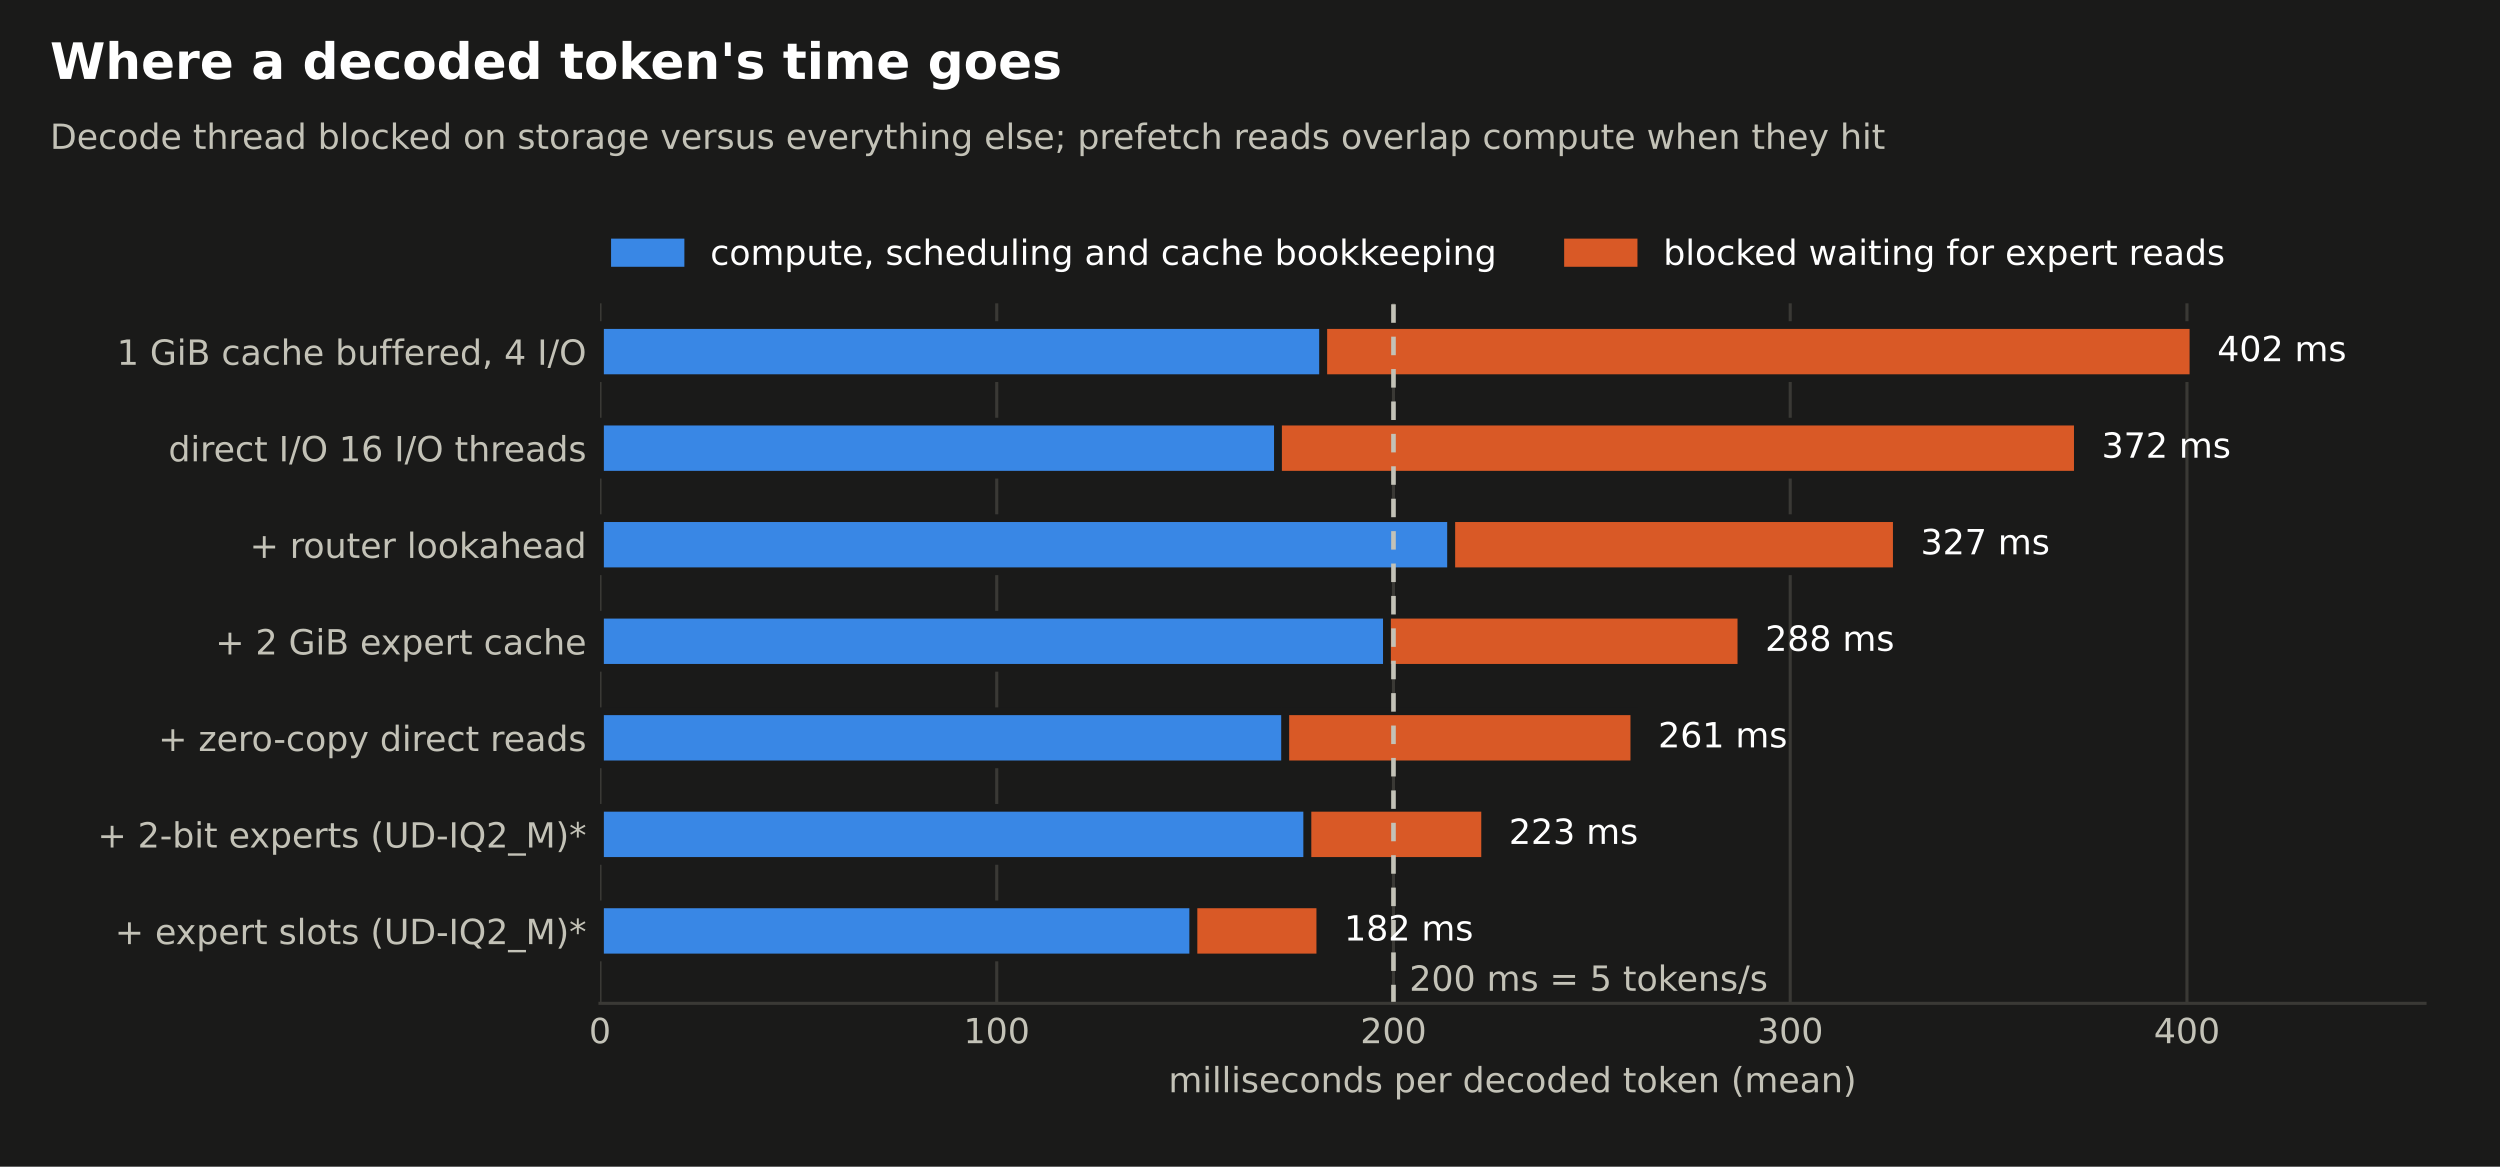
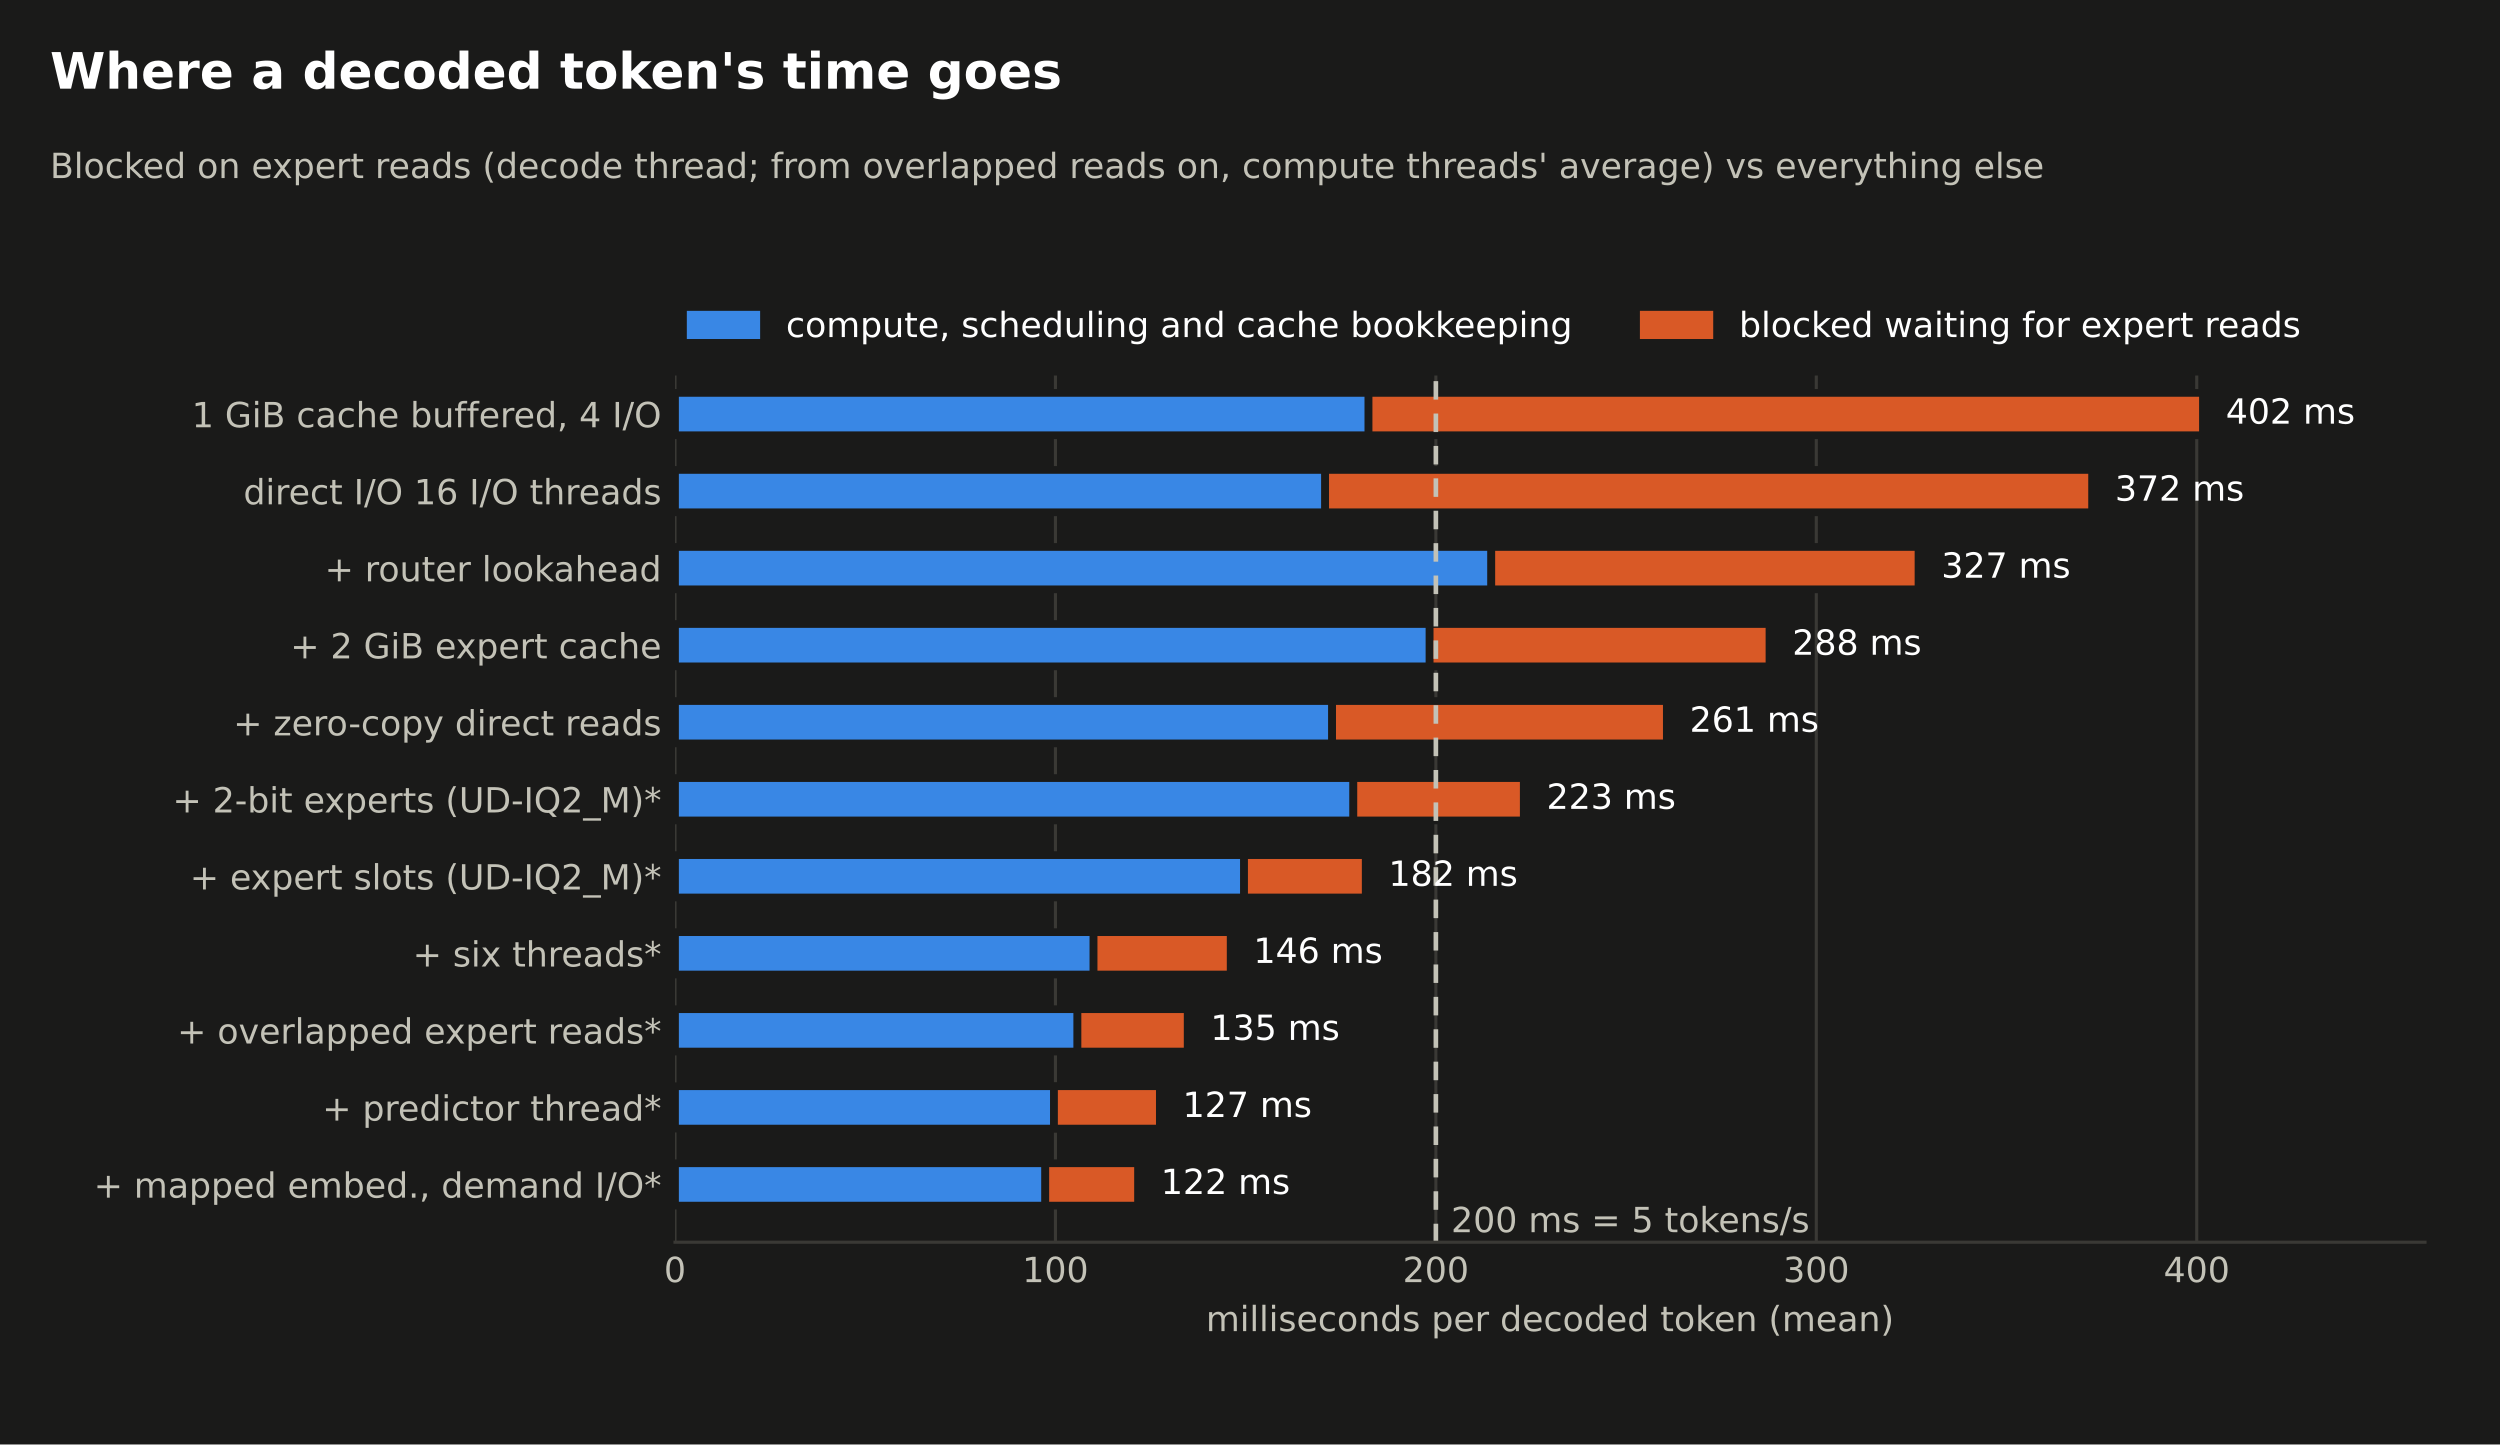
- <svg xmlns="http://www.w3.org/2000/svg" width="648pt" height="302.4pt" viewBox="0 0 648 302.4" version="1.1">
+ <svg xmlns="http://www.w3.org/2000/svg" width="648pt" height="374.4pt" viewBox="0 0 648 374.4" version="1.1">
  <defs>
    <style type="text/css">*{stroke-linejoin: round; stroke-linecap: butt}</style>
  </defs>
  <g id="figure_1">
    <g id="patch_1">
-       <path d="M 0 302.4  L 648 302.4  L 648 0  L 0 0  z " style="fill: #1a1a19" />
+       <path d="M 0 374.4  L 648 374.4  L 648 0  L 0 0  z " style="fill: #1a1a19" />
    </g>
    <g id="axes_1">
      <g id="patch_2">
-         <path d="M 155.52 260.064  L 628.56 260.064  L 628.56 78.624  L 155.52 78.624  z " style="fill: #1a1a19" />
+         <path d="M 174.96 321.984  L 628.56 321.984  L 628.56 97.344  L 174.96 97.344  z " style="fill: #1a1a19" />
      </g>
      <g id="matplotlib.axis_1">
        <g id="xtick_1">
          <g id="line2d_1">
-             <path d="M 155.52 260.064  L 155.52 78.624  " clip-path="url(#pe8aa1d877a)" style="fill: none; stroke: #3a3935; stroke-width: 0.8; stroke-linecap: square" />
+             <path d="M 174.96 321.984  L 174.96 97.344  " clip-path="url(#pd70dc46f4c)" style="fill: none; stroke: #3a3935; stroke-width: 0.8; stroke-linecap: square" />
          </g>
          <g id="line2d_2" />
          <g id="text_1">
-             <text style="font-size: 9px; font-family: 'DejaVu Sans'; text-anchor: middle; fill: #c3c2b7" x="155.52" y="270.403" transform="rotate(-0 155.52 270.4026)">0</text>
+             <text style="font-size: 9px; font-family: 'DejaVu Sans'; text-anchor: middle; fill: #c3c2b7" x="174.96" y="332.323" transform="rotate(-0 174.96 332.3226)">0</text>
          </g>
        </g>
        <g id="xtick_2">
          <g id="line2d_3">
-             <path d="M 258.355 260.064  L 258.355 78.624  " clip-path="url(#pe8aa1d877a)" style="fill: none; stroke: #3a3935; stroke-width: 0.8; stroke-linecap: square" />
+             <path d="M 273.569 321.984  L 273.569 97.344  " clip-path="url(#pd70dc46f4c)" style="fill: none; stroke: #3a3935; stroke-width: 0.8; stroke-linecap: square" />
          </g>
          <g id="line2d_4" />
          <g id="text_2">
-             <text style="font-size: 9px; font-family: 'DejaVu Sans'; text-anchor: middle; fill: #c3c2b7" x="258.355" y="270.403" transform="rotate(-0 258.3548 270.4026)">100</text>
+             <text style="font-size: 9px; font-family: 'DejaVu Sans'; text-anchor: middle; fill: #c3c2b7" x="273.569" y="332.323" transform="rotate(-0 273.5687 332.3226)">100</text>
          </g>
        </g>
        <g id="xtick_3">
          <g id="line2d_5">
-             <path d="M 361.19 260.064  L 361.19 78.624  " clip-path="url(#pe8aa1d877a)" style="fill: none; stroke: #3a3935; stroke-width: 0.8; stroke-linecap: square" />
+             <path d="M 372.177 321.984  L 372.177 97.344  " clip-path="url(#pd70dc46f4c)" style="fill: none; stroke: #3a3935; stroke-width: 0.8; stroke-linecap: square" />
          </g>
          <g id="line2d_6" />
          <g id="text_3">
-             <text style="font-size: 9px; font-family: 'DejaVu Sans'; text-anchor: middle; fill: #c3c2b7" x="361.19" y="270.403" transform="rotate(-0 361.1896 270.4026)">200</text>
+             <text style="font-size: 9px; font-family: 'DejaVu Sans'; text-anchor: middle; fill: #c3c2b7" x="372.177" y="332.323" transform="rotate(-0 372.1774 332.3226)">200</text>
          </g>
        </g>
        <g id="xtick_4">
          <g id="line2d_7">
-             <path d="M 464.024 260.064  L 464.024 78.624  " clip-path="url(#pe8aa1d877a)" style="fill: none; stroke: #3a3935; stroke-width: 0.8; stroke-linecap: square" />
+             <path d="M 470.786 321.984  L 470.786 97.344  " clip-path="url(#pd70dc46f4c)" style="fill: none; stroke: #3a3935; stroke-width: 0.8; stroke-linecap: square" />
          </g>
          <g id="line2d_8" />
          <g id="text_4">
-             <text style="font-size: 9px; font-family: 'DejaVu Sans'; text-anchor: middle; fill: #c3c2b7" x="464.024" y="270.403" transform="rotate(-0 464.0243 270.4026)">300</text>
+             <text style="font-size: 9px; font-family: 'DejaVu Sans'; text-anchor: middle; fill: #c3c2b7" x="470.786" y="332.323" transform="rotate(-0 470.7861 332.3226)">300</text>
          </g>
        </g>
        <g id="xtick_5">
          <g id="line2d_9">
-             <path d="M 566.859 260.064  L 566.859 78.624  " clip-path="url(#pe8aa1d877a)" style="fill: none; stroke: #3a3935; stroke-width: 0.8; stroke-linecap: square" />
+             <path d="M 569.395 321.984  L 569.395 97.344  " clip-path="url(#pd70dc46f4c)" style="fill: none; stroke: #3a3935; stroke-width: 0.8; stroke-linecap: square" />
          </g>
          <g id="line2d_10" />
          <g id="text_5">
-             <text style="font-size: 9px; font-family: 'DejaVu Sans'; text-anchor: middle; fill: #c3c2b7" x="566.859" y="270.403" transform="rotate(-0 566.8591 270.4026)">400</text>
+             <text style="font-size: 9px; font-family: 'DejaVu Sans'; text-anchor: middle; fill: #c3c2b7" x="569.395" y="332.323" transform="rotate(-0 569.3948 332.3226)">400</text>
          </g>
        </g>
        <g id="text_6">
-           <text style="font-size: 9px; font-family: 'DejaVu Sans'; text-anchor: middle; fill: #c3c2b7" x="392.04" y="283.113" transform="rotate(-0 392.04 283.1129)">milliseconds per decoded token (mean)</text>
+           <text style="font-size: 9px; font-family: 'DejaVu Sans'; text-anchor: middle; fill: #c3c2b7" x="401.76" y="345.033" transform="rotate(-0 401.76 345.0329)">milliseconds per decoded token (mean)</text>
        </g>
      </g>
      <g id="matplotlib.axis_2">
        <g id="ytick_1">
          <g id="line2d_11" />
          <g id="text_7">
-             <text style="font-size: 9px; font-family: 'DejaVu Sans'; text-anchor: end; fill: #c3c2b7" x="152.02" y="244.714" transform="rotate(-0 152.02 244.7136)">+ expert slots (UD-IQ2_M)*</text>
+             <text style="font-size: 9px; font-family: 'DejaVu Sans'; text-anchor: end; fill: #c3c2b7" x="171.46" y="310.427" transform="rotate(-0 171.46 310.4273)">+ mapped embed., demand I/O*</text>
          </g>
        </g>
        <g id="ytick_2">
          <g id="line2d_12" />
          <g id="text_8">
-             <text style="font-size: 9px; font-family: 'DejaVu Sans'; text-anchor: end; fill: #c3c2b7" x="152.02" y="219.687" transform="rotate(-0 152.02 219.6874)">+ 2-bit experts (UD-IQ2_M)*</text>
+             <text style="font-size: 9px; font-family: 'DejaVu Sans'; text-anchor: end; fill: #c3c2b7" x="171.46" y="290.459" transform="rotate(-0 171.46 290.4593)">+ predictor thread*</text>
          </g>
        </g>
        <g id="ytick_3">
          <g id="line2d_13" />
          <g id="text_9">
-             <text style="font-size: 9px; font-family: 'DejaVu Sans'; text-anchor: end; fill: #c3c2b7" x="152.02" y="194.661" transform="rotate(-0 152.02 194.6612)">+ zero-copy direct reads</text>
+             <text style="font-size: 9px; font-family: 'DejaVu Sans'; text-anchor: end; fill: #c3c2b7" x="171.46" y="270.491" transform="rotate(-0 171.46 270.4913)">+ overlapped expert reads*</text>
          </g>
        </g>
        <g id="ytick_4">
          <g id="line2d_14" />
          <g id="text_10">
-             <text style="font-size: 9px; font-family: 'DejaVu Sans'; text-anchor: end; fill: #c3c2b7" x="152.02" y="169.635" transform="rotate(-0 152.02 169.635)">+ 2 GiB expert cache</text>
+             <text style="font-size: 9px; font-family: 'DejaVu Sans'; text-anchor: end; fill: #c3c2b7" x="171.46" y="250.523" transform="rotate(-0 171.46 250.5233)">+ six threads*</text>
          </g>
        </g>
        <g id="ytick_5">
          <g id="line2d_15" />
          <g id="text_11">
-             <text style="font-size: 9px; font-family: 'DejaVu Sans'; text-anchor: end; fill: #c3c2b7" x="152.02" y="144.609" transform="rotate(-0 152.02 144.6088)">+ router lookahead</text>
+             <text style="font-size: 9px; font-family: 'DejaVu Sans'; text-anchor: end; fill: #c3c2b7" x="171.46" y="230.555" transform="rotate(-0 171.46 230.5553)">+ expert slots (UD-IQ2_M)*</text>
          </g>
        </g>
        <g id="ytick_6">
          <g id="line2d_16" />
          <g id="text_12">
-             <text style="font-size: 9px; font-family: 'DejaVu Sans'; text-anchor: end; fill: #c3c2b7" x="152.02" y="119.583" transform="rotate(-0 152.02 119.5826)">direct I/O 16 I/O threads</text>
+             <text style="font-size: 9px; font-family: 'DejaVu Sans'; text-anchor: end; fill: #c3c2b7" x="171.46" y="210.587" transform="rotate(-0 171.46 210.5873)">+ 2-bit experts (UD-IQ2_M)*</text>
          </g>
        </g>
        <g id="ytick_7">
          <g id="line2d_17" />
          <g id="text_13">
-             <text style="font-size: 9px; font-family: 'DejaVu Sans'; text-anchor: end; fill: #c3c2b7" x="152.02" y="94.556" transform="rotate(-0 152.02 94.5564)">1 GiB cache buffered, 4 I/O</text>
+             <text style="font-size: 9px; font-family: 'DejaVu Sans'; text-anchor: end; fill: #c3c2b7" x="171.46" y="190.619" transform="rotate(-0 171.46 190.6193)">+ zero-copy direct reads</text>
+           </g>
+         </g>
+         <g id="ytick_8">
+           <g id="line2d_18" />
+           <g id="text_14">
+             <text style="font-size: 9px; font-family: 'DejaVu Sans'; text-anchor: end; fill: #c3c2b7" x="171.46" y="170.651" transform="rotate(-0 171.46 170.6513)">+ 2 GiB expert cache</text>
+           </g>
+         </g>
+         <g id="ytick_9">
+           <g id="line2d_19" />
+           <g id="text_15">
+             <text style="font-size: 9px; font-family: 'DejaVu Sans'; text-anchor: end; fill: #c3c2b7" x="171.46" y="150.683" transform="rotate(-0 171.46 150.6833)">+ router lookahead</text>
+           </g>
+         </g>
+         <g id="ytick_10">
+           <g id="line2d_20" />
+           <g id="text_16">
+             <text style="font-size: 9px; font-family: 'DejaVu Sans'; text-anchor: end; fill: #c3c2b7" x="171.46" y="130.715" transform="rotate(-0 171.46 130.7153)">direct I/O 16 I/O threads</text>
+           </g>
+         </g>
+         <g id="ytick_11">
+           <g id="line2d_21" />
+           <g id="text_17">
+             <text style="font-size: 9px; font-family: 'DejaVu Sans'; text-anchor: end; fill: #c3c2b7" x="171.46" y="110.747" transform="rotate(-0 171.46 110.7473)">1 GiB cache buffered, 4 I/O</text>
          </g>
        </g>
      </g>
      <g id="patch_3">
-         <path d="M 155.52 98.019  L 342.995 98.019  L 342.995 84.255  L 155.52 84.255  z " clip-path="url(#pe8aa1d877a)" style="fill: #3987e5; stroke: #1a1a19; stroke-width: 2; stroke-linejoin: miter" />
+         <path d="M 174.96 112.819  L 354.731 112.819  L 354.731 101.837  L 174.96 101.837  z " clip-path="url(#pd70dc46f4c)" style="fill: #3987e5; stroke: #1a1a19; stroke-width: 2; stroke-linejoin: miter" />
      </g>
      <g id="patch_4">
-         <path d="M 342.995 98.019  L 568.539 98.019  L 568.539 84.255  L 342.995 84.255  z " clip-path="url(#pe8aa1d877a)" style="fill: #d95926; stroke: #1a1a19; stroke-width: 2; stroke-linejoin: miter" />
+         <path d="M 354.731 112.819  L 571.005 112.819  L 571.005 101.837  L 354.731 101.837  z " clip-path="url(#pd70dc46f4c)" style="fill: #d95926; stroke: #1a1a19; stroke-width: 2; stroke-linejoin: miter" />
      </g>
      <g id="patch_5">
-         <path d="M 155.52 123.046  L 331.266 123.046  L 331.266 109.281  L 155.52 109.281  z " clip-path="url(#pe8aa1d877a)" style="fill: #3987e5; stroke: #1a1a19; stroke-width: 2; stroke-linejoin: miter" />
+         <path d="M 174.96 132.787  L 343.484 132.787  L 343.484 121.805  L 174.96 121.805  z " clip-path="url(#pd70dc46f4c)" style="fill: #3987e5; stroke: #1a1a19; stroke-width: 2; stroke-linejoin: miter" />
      </g>
      <g id="patch_6">
-         <path d="M 331.266 123.046  L 538.575 123.046  L 538.575 109.281  L 331.266 109.281  z " clip-path="url(#pe8aa1d877a)" style="fill: #d95926; stroke: #1a1a19; stroke-width: 2; stroke-linejoin: miter" />
+         <path d="M 343.484 132.787  L 542.273 132.787  L 542.273 121.805  L 343.484 121.805  z " clip-path="url(#pd70dc46f4c)" style="fill: #d95926; stroke: #1a1a19; stroke-width: 2; stroke-linejoin: miter" />
      </g>
      <g id="patch_7">
-         <path d="M 155.52 148.072  L 376.173 148.072  L 376.173 134.307  L 155.52 134.307  z " clip-path="url(#pe8aa1d877a)" style="fill: #3987e5; stroke: #1a1a19; stroke-width: 2; stroke-linejoin: miter" />
+         <path d="M 174.96 152.755  L 386.545 152.755  L 386.545 141.773  L 174.96 141.773  z " clip-path="url(#pd70dc46f4c)" style="fill: #3987e5; stroke: #1a1a19; stroke-width: 2; stroke-linejoin: miter" />
      </g>
      <g id="patch_8">
-         <path d="M 376.173 148.072  L 491.651 148.072  L 491.651 134.307  L 376.173 134.307  z " clip-path="url(#pe8aa1d877a)" style="fill: #d95926; stroke: #1a1a19; stroke-width: 2; stroke-linejoin: miter" />
+         <path d="M 386.545 152.755  L 497.277 152.755  L 497.277 141.773  L 386.545 141.773  z " clip-path="url(#pd70dc46f4c)" style="fill: #d95926; stroke: #1a1a19; stroke-width: 2; stroke-linejoin: miter" />
      </g>
      <g id="patch_9">
-         <path d="M 155.52 173.098  L 359.509 173.098  L 359.509 159.334  L 155.52 159.334  z " clip-path="url(#pe8aa1d877a)" style="fill: #3987e5; stroke: #1a1a19; stroke-width: 2; stroke-linejoin: miter" />
+         <path d="M 174.96 172.723  L 370.566 172.723  L 370.566 161.741  L 174.96 161.741  z " clip-path="url(#pd70dc46f4c)" style="fill: #3987e5; stroke: #1a1a19; stroke-width: 2; stroke-linejoin: miter" />
      </g>
      <g id="patch_10">
-         <path d="M 359.509 173.098  L 451.367 173.098  L 451.367 159.334  L 359.509 159.334  z " clip-path="url(#pe8aa1d877a)" style="fill: #d95926; stroke: #1a1a19; stroke-width: 2; stroke-linejoin: miter" />
+         <path d="M 370.566 172.723  L 458.649 172.723  L 458.649 161.741  L 370.566 161.741  z " clip-path="url(#pd70dc46f4c)" style="fill: #d95926; stroke: #1a1a19; stroke-width: 2; stroke-linejoin: miter" />
      </g>
      <g id="patch_11">
-         <path d="M 155.52 198.124  L 333.149 198.124  L 333.149 184.36  L 155.52 184.36  z " clip-path="url(#pe8aa1d877a)" style="fill: #3987e5; stroke: #1a1a19; stroke-width: 2; stroke-linejoin: miter" />
+         <path d="M 174.96 192.691  L 345.289 192.691  L 345.289 181.709  L 174.96 181.709  z " clip-path="url(#pd70dc46f4c)" style="fill: #3987e5; stroke: #1a1a19; stroke-width: 2; stroke-linejoin: miter" />
      </g>
      <g id="patch_12">
-         <path d="M 333.149 198.124  L 423.619 198.124  L 423.619 184.36  L 333.149 184.36  z " clip-path="url(#pe8aa1d877a)" style="fill: #d95926; stroke: #1a1a19; stroke-width: 2; stroke-linejoin: miter" />
+         <path d="M 345.289 192.691  L 432.041 192.691  L 432.041 181.709  L 345.289 181.709  z " clip-path="url(#pd70dc46f4c)" style="fill: #d95926; stroke: #1a1a19; stroke-width: 2; stroke-linejoin: miter" />
      </g>
      <g id="patch_13">
-         <path d="M 155.52 223.15  L 338.89 223.15  L 338.89 209.386  L 155.52 209.386  z " clip-path="url(#pe8aa1d877a)" style="fill: #3987e5; stroke: #1a1a19; stroke-width: 2; stroke-linejoin: miter" />
+         <path d="M 174.96 212.659  L 350.794 212.659  L 350.794 201.677  L 174.96 201.677  z " clip-path="url(#pd70dc46f4c)" style="fill: #3987e5; stroke: #1a1a19; stroke-width: 2; stroke-linejoin: miter" />
      </g>
      <g id="patch_14">
-         <path d="M 338.89 223.15  L 384.945 223.15  L 384.945 209.386  L 338.89 209.386  z " clip-path="url(#pe8aa1d877a)" style="fill: #d95926; stroke: #1a1a19; stroke-width: 2; stroke-linejoin: miter" />
+         <path d="M 350.794 212.659  L 394.957 212.659  L 394.957 201.677  L 350.794 201.677  z " clip-path="url(#pd70dc46f4c)" style="fill: #d95926; stroke: #1a1a19; stroke-width: 2; stroke-linejoin: miter" />
      </g>
      <g id="patch_15">
-         <path d="M 155.52 248.177  L 309.344 248.177  L 309.344 234.412  L 155.52 234.412  z " clip-path="url(#pe8aa1d877a)" style="fill: #3987e5; stroke: #1a1a19; stroke-width: 2; stroke-linejoin: miter" />
+         <path d="M 174.96 232.627  L 322.462 232.627  L 322.462 221.645  L 174.96 221.645  z " clip-path="url(#pd70dc46f4c)" style="fill: #3987e5; stroke: #1a1a19; stroke-width: 2; stroke-linejoin: miter" />
      </g>
      <g id="patch_16">
-         <path d="M 309.344 248.177  L 342.224 248.177  L 342.224 234.412  L 309.344 234.412  z " clip-path="url(#pe8aa1d877a)" style="fill: #d95926; stroke: #1a1a19; stroke-width: 2; stroke-linejoin: miter" />
-       </g>
-       <g id="line2d_18">
-         <path d="M 361.19 260.064  L 361.19 78.624  " clip-path="url(#pe8aa1d877a)" style="fill: none; stroke-dasharray: 4.8,3.6; stroke-dashoffset: 0; stroke: #c3c2b7; stroke-width: 1.2" />
+         <path d="M 322.462 232.627  L 353.991 232.627  L 353.991 221.645  L 322.462 221.645  z " clip-path="url(#pd70dc46f4c)" style="fill: #d95926; stroke: #1a1a19; stroke-width: 2; stroke-linejoin: miter" />
      </g>
      <g id="patch_17">
-         <path d="M 155.52 260.064  L 628.56 260.064  " style="fill: none; stroke: #3a3935; stroke-width: 0.8; stroke-linejoin: miter; stroke-linecap: square" />
-       </g>
-       <g id="text_14">
-         <text style="font-size: 9px; font-family: 'DejaVu Sans'; text-anchor: start; fill: #ffffff" x="574.709" y="93.621" transform="rotate(-0 574.7087 93.62054)">402 ms</text>
-       </g>
-       <g id="text_15">
-         <text style="font-size: 9px; font-family: 'DejaVu Sans'; text-anchor: start; fill: #ffffff" x="544.745" y="118.647" transform="rotate(-0 544.7452 118.6467)">372 ms</text>
-       </g>
-       <g id="text_16">
-         <text style="font-size: 9px; font-family: 'DejaVu Sans'; text-anchor: start; fill: #ffffff" x="497.821" y="143.673" transform="rotate(-0 497.821 143.673)">327 ms</text>
-       </g>
-       <g id="text_17">
-         <text style="font-size: 9px; font-family: 'DejaVu Sans'; text-anchor: start; fill: #ffffff" x="457.537" y="168.699" transform="rotate(-0 457.5369 168.6992)">288 ms</text>
+         <path d="M 174.96 252.595  L 283.46 252.595  L 283.46 241.613  L 174.96 241.613  z " clip-path="url(#pd70dc46f4c)" style="fill: #3987e5; stroke: #1a1a19; stroke-width: 2; stroke-linejoin: miter" />
+       </g>
+       <g id="patch_18">
+         <path d="M 283.46 252.595  L 318.988 252.595  L 318.988 241.613  L 283.46 241.613  z " clip-path="url(#pd70dc46f4c)" style="fill: #d95926; stroke: #1a1a19; stroke-width: 2; stroke-linejoin: miter" />
+       </g>
+       <g id="patch_19">
+         <path d="M 174.96 272.563  L 279.282 272.563  L 279.282 261.581  L 174.96 261.581  z " clip-path="url(#pd70dc46f4c)" style="fill: #3987e5; stroke: #1a1a19; stroke-width: 2; stroke-linejoin: miter" />
+       </g>
+       <g id="patch_20">
+         <path d="M 279.282 272.563  L 307.844 272.563  L 307.844 261.581  L 279.282 261.581  z " clip-path="url(#pd70dc46f4c)" style="fill: #d95926; stroke: #1a1a19; stroke-width: 2; stroke-linejoin: miter" />
+       </g>
+       <g id="patch_21">
+         <path d="M 174.96 292.531  L 273.195 292.531  L 273.195 281.549  L 174.96 281.549  z " clip-path="url(#pd70dc46f4c)" style="fill: #3987e5; stroke: #1a1a19; stroke-width: 2; stroke-linejoin: miter" />
+       </g>
+       <g id="patch_22">
+         <path d="M 273.195 292.531  L 300.63 292.531  L 300.63 281.549  L 273.195 281.549  z " clip-path="url(#pd70dc46f4c)" style="fill: #d95926; stroke: #1a1a19; stroke-width: 2; stroke-linejoin: miter" />
+       </g>
+       <g id="patch_23">
+         <path d="M 174.96 312.499  L 270.941 312.499  L 270.941 301.517  L 174.96 301.517  z " clip-path="url(#pd70dc46f4c)" style="fill: #3987e5; stroke: #1a1a19; stroke-width: 2; stroke-linejoin: miter" />
+       </g>
+       <g id="patch_24">
+         <path d="M 270.941 312.499  L 294.981 312.499  L 294.981 301.517  L 270.941 301.517  z " clip-path="url(#pd70dc46f4c)" style="fill: #d95926; stroke: #1a1a19; stroke-width: 2; stroke-linejoin: miter" />
+       </g>
+       <g id="line2d_22">
+         <path d="M 372.177 321.984  L 372.177 97.344  " clip-path="url(#pd70dc46f4c)" style="fill: none; stroke-dasharray: 4.8,3.6; stroke-dashoffset: 0; stroke: #c3c2b7; stroke-width: 1.2" />
+       </g>
+       <g id="patch_25">
+         <path d="M 174.96 321.984  L 628.56 321.984  " style="fill: none; stroke: #3a3935; stroke-width: 0.8; stroke-linejoin: miter; stroke-linecap: square" />
      </g>
      <g id="text_18">
-         <text style="font-size: 9px; font-family: 'DejaVu Sans'; text-anchor: start; fill: #ffffff" x="429.789" y="193.725" transform="rotate(-0 429.7892 193.7254)">261 ms</text>
+         <text style="font-size: 9px; font-family: 'DejaVu Sans'; text-anchor: start; fill: #ffffff" x="576.922" y="109.811" transform="rotate(-0 576.9218 109.8114)">402 ms</text>
      </g>
      <g id="text_19">
-         <text style="font-size: 9px; font-family: 'DejaVu Sans'; text-anchor: start; fill: #ffffff" x="391.115" y="218.752" transform="rotate(-0 391.1151 218.7516)">223 ms</text>
+         <text style="font-size: 9px; font-family: 'DejaVu Sans'; text-anchor: start; fill: #ffffff" x="548.19" y="129.779" transform="rotate(-0 548.1896 129.7794)">372 ms</text>
      </g>
      <g id="text_20">
-         <text style="font-size: 9px; font-family: 'DejaVu Sans'; text-anchor: start; fill: #ffffff" x="348.394" y="243.778" transform="rotate(-0 348.3939 243.7778)">182 ms</text>
+         <text style="font-size: 9px; font-family: 'DejaVu Sans'; text-anchor: start; fill: #ffffff" x="503.194" y="149.747" transform="rotate(-0 503.1938 149.7474)">327 ms</text>
      </g>
      <g id="text_21">
-         <text style="font-size: 9px; font-family: 'DejaVu Sans'; text-anchor: start; fill: #c3c2b7" x="365.303" y="256.811" transform="rotate(-0 365.303 256.8106)">200 ms = 5 tokens/s</text>
+         <text style="font-size: 9px; font-family: 'DejaVu Sans'; text-anchor: start; fill: #ffffff" x="464.565" y="169.715" transform="rotate(-0 464.5653 169.7154)">288 ms</text>
+       </g>
+       <g id="text_22">
+         <text style="font-size: 9px; font-family: 'DejaVu Sans'; text-anchor: start; fill: #ffffff" x="437.958" y="189.683" transform="rotate(-0 437.9579 189.6834)">261 ms</text>
+       </g>
+       <g id="text_23">
+         <text style="font-size: 9px; font-family: 'DejaVu Sans'; text-anchor: start; fill: #ffffff" x="400.873" y="209.651" transform="rotate(-0 400.8731 209.6514)">223 ms</text>
+       </g>
+       <g id="text_24">
+         <text style="font-size: 9px; font-family: 'DejaVu Sans'; text-anchor: start; fill: #ffffff" x="359.908" y="229.619" transform="rotate(-0 359.9076 229.6194)">182 ms</text>
+       </g>
+       <g id="text_25">
+         <text style="font-size: 9px; font-family: 'DejaVu Sans'; text-anchor: start; fill: #ffffff" x="324.904" y="249.587" transform="rotate(-0 324.9041 249.5874)">146 ms</text>
+       </g>
+       <g id="text_26">
+         <text style="font-size: 9px; font-family: 'DejaVu Sans'; text-anchor: start; fill: #ffffff" x="313.761" y="269.555" transform="rotate(-0 313.7608 269.5554)">135 ms</text>
+       </g>
+       <g id="text_27">
+         <text style="font-size: 9px; font-family: 'DejaVu Sans'; text-anchor: start; fill: #ffffff" x="306.546" y="289.523" transform="rotate(-0 306.5461 289.5234)">127 ms</text>
+       </g>
+       <g id="text_28">
+         <text style="font-size: 9px; font-family: 'DejaVu Sans'; text-anchor: start; fill: #ffffff" x="300.897" y="309.491" transform="rotate(-0 300.8973 309.4914)">122 ms</text>
+       </g>
+       <g id="text_29">
+         <text style="font-size: 9px; font-family: 'DejaVu Sans'; text-anchor: start; fill: #c3c2b7" x="376.122" y="319.388" transform="rotate(-0 376.1217 319.3882)">200 ms = 5 tokens/s</text>
      </g>
      <g id="legend_1">
-         <g id="patch_18">
-           <path d="M 158.89 68.652  L 176.89 68.652  L 176.89 62.352  L 158.89 62.352  z " style="fill: #3987e5; stroke: #3987e5; stroke-linejoin: miter" />
-         </g>
-         <g id="text_22">
-           <text style="font-size: 9px; font-family: 'DejaVu Sans'; text-anchor: start; fill: #ffffff" x="184.09" y="68.652" transform="rotate(-0 184.0896 68.65228)">compute, scheduling and cache bookkeeping</text>
-         </g>
-         <g id="patch_19">
-           <path d="M 405.928 68.652  L 423.928 68.652  L 423.928 62.352  L 405.928 62.352  z " style="fill: #d95926; stroke: #d95926; stroke-linejoin: miter" />
-         </g>
-         <g id="text_23">
-           <text style="font-size: 9px; font-family: 'DejaVu Sans'; text-anchor: start; fill: #ffffff" x="431.128" y="68.652" transform="rotate(-0 431.1284 68.65228)">blocked waiting for expert reads</text>
-         </g>
-       </g>
-     </g>
-     <g id="text_24">
-       <text style="font-weight: 700; font-size: 13px; font-family: 'DejaVu Sans'; text-anchor: start; fill: #ffffff" x="12.96" y="20.462" transform="rotate(-0 12.96 20.46197)">Where a decoded token's time goes</text>
-     </g>
-     <g id="text_25">
-       <text style="font-size: 9px; font-family: 'DejaVu Sans'; text-anchor: start; fill: #c3c2b7" x="12.96" y="38.591" transform="rotate(-0 12.96 38.59059)">Decode thread blocked on storage versus everything else; prefetch reads overlap compute when they hit</text>
+         <g id="patch_26">
+           <path d="M 178.524 87.372  L 196.524 87.372  L 196.524 81.072  L 178.524 81.072  z " style="fill: #3987e5; stroke: #3987e5; stroke-linejoin: miter" />
+         </g>
+         <g id="text_30">
+           <text style="font-size: 9px; font-family: 'DejaVu Sans'; text-anchor: start; fill: #ffffff" x="203.724" y="87.372" transform="rotate(-0 203.724 87.37228)">compute, scheduling and cache bookkeeping</text>
+         </g>
+         <g id="patch_27">
+           <path d="M 425.563 87.372  L 443.563 87.372  L 443.563 81.072  L 425.563 81.072  z " style="fill: #d95926; stroke: #d95926; stroke-linejoin: miter" />
+         </g>
+         <g id="text_31">
+           <text style="font-size: 9px; font-family: 'DejaVu Sans'; text-anchor: start; fill: #ffffff" x="450.763" y="87.372" transform="rotate(-0 450.7627 87.37228)">blocked waiting for expert reads</text>
+         </g>
+       </g>
+     </g>
+     <g id="text_32">
+       <text style="font-weight: 700; font-size: 13px; font-family: 'DejaVu Sans'; text-anchor: start; fill: #ffffff" x="12.96" y="22.982" transform="rotate(-0 12.96 22.98197)">Where a decoded token's time goes</text>
+     </g>
+     <g id="text_33">
+       <text style="font-size: 9px; font-family: 'DejaVu Sans'; text-anchor: start; fill: #c3c2b7" x="12.96" y="46.151" transform="rotate(-0 12.96 46.15059)">Blocked on expert reads (decode thread; from overlapped reads on, compute threads' average) vs everything else</text>
    </g>
  </g>
  <defs>
-     <clipPath id="pe8aa1d877a">
-       <rect x="155.52" y="78.624" width="473.04" height="181.44" />
+     <clipPath id="pd70dc46f4c">
+       <rect x="174.96" y="97.344" width="453.6" height="224.64" />
    </clipPath>
  </defs>
</svg>
